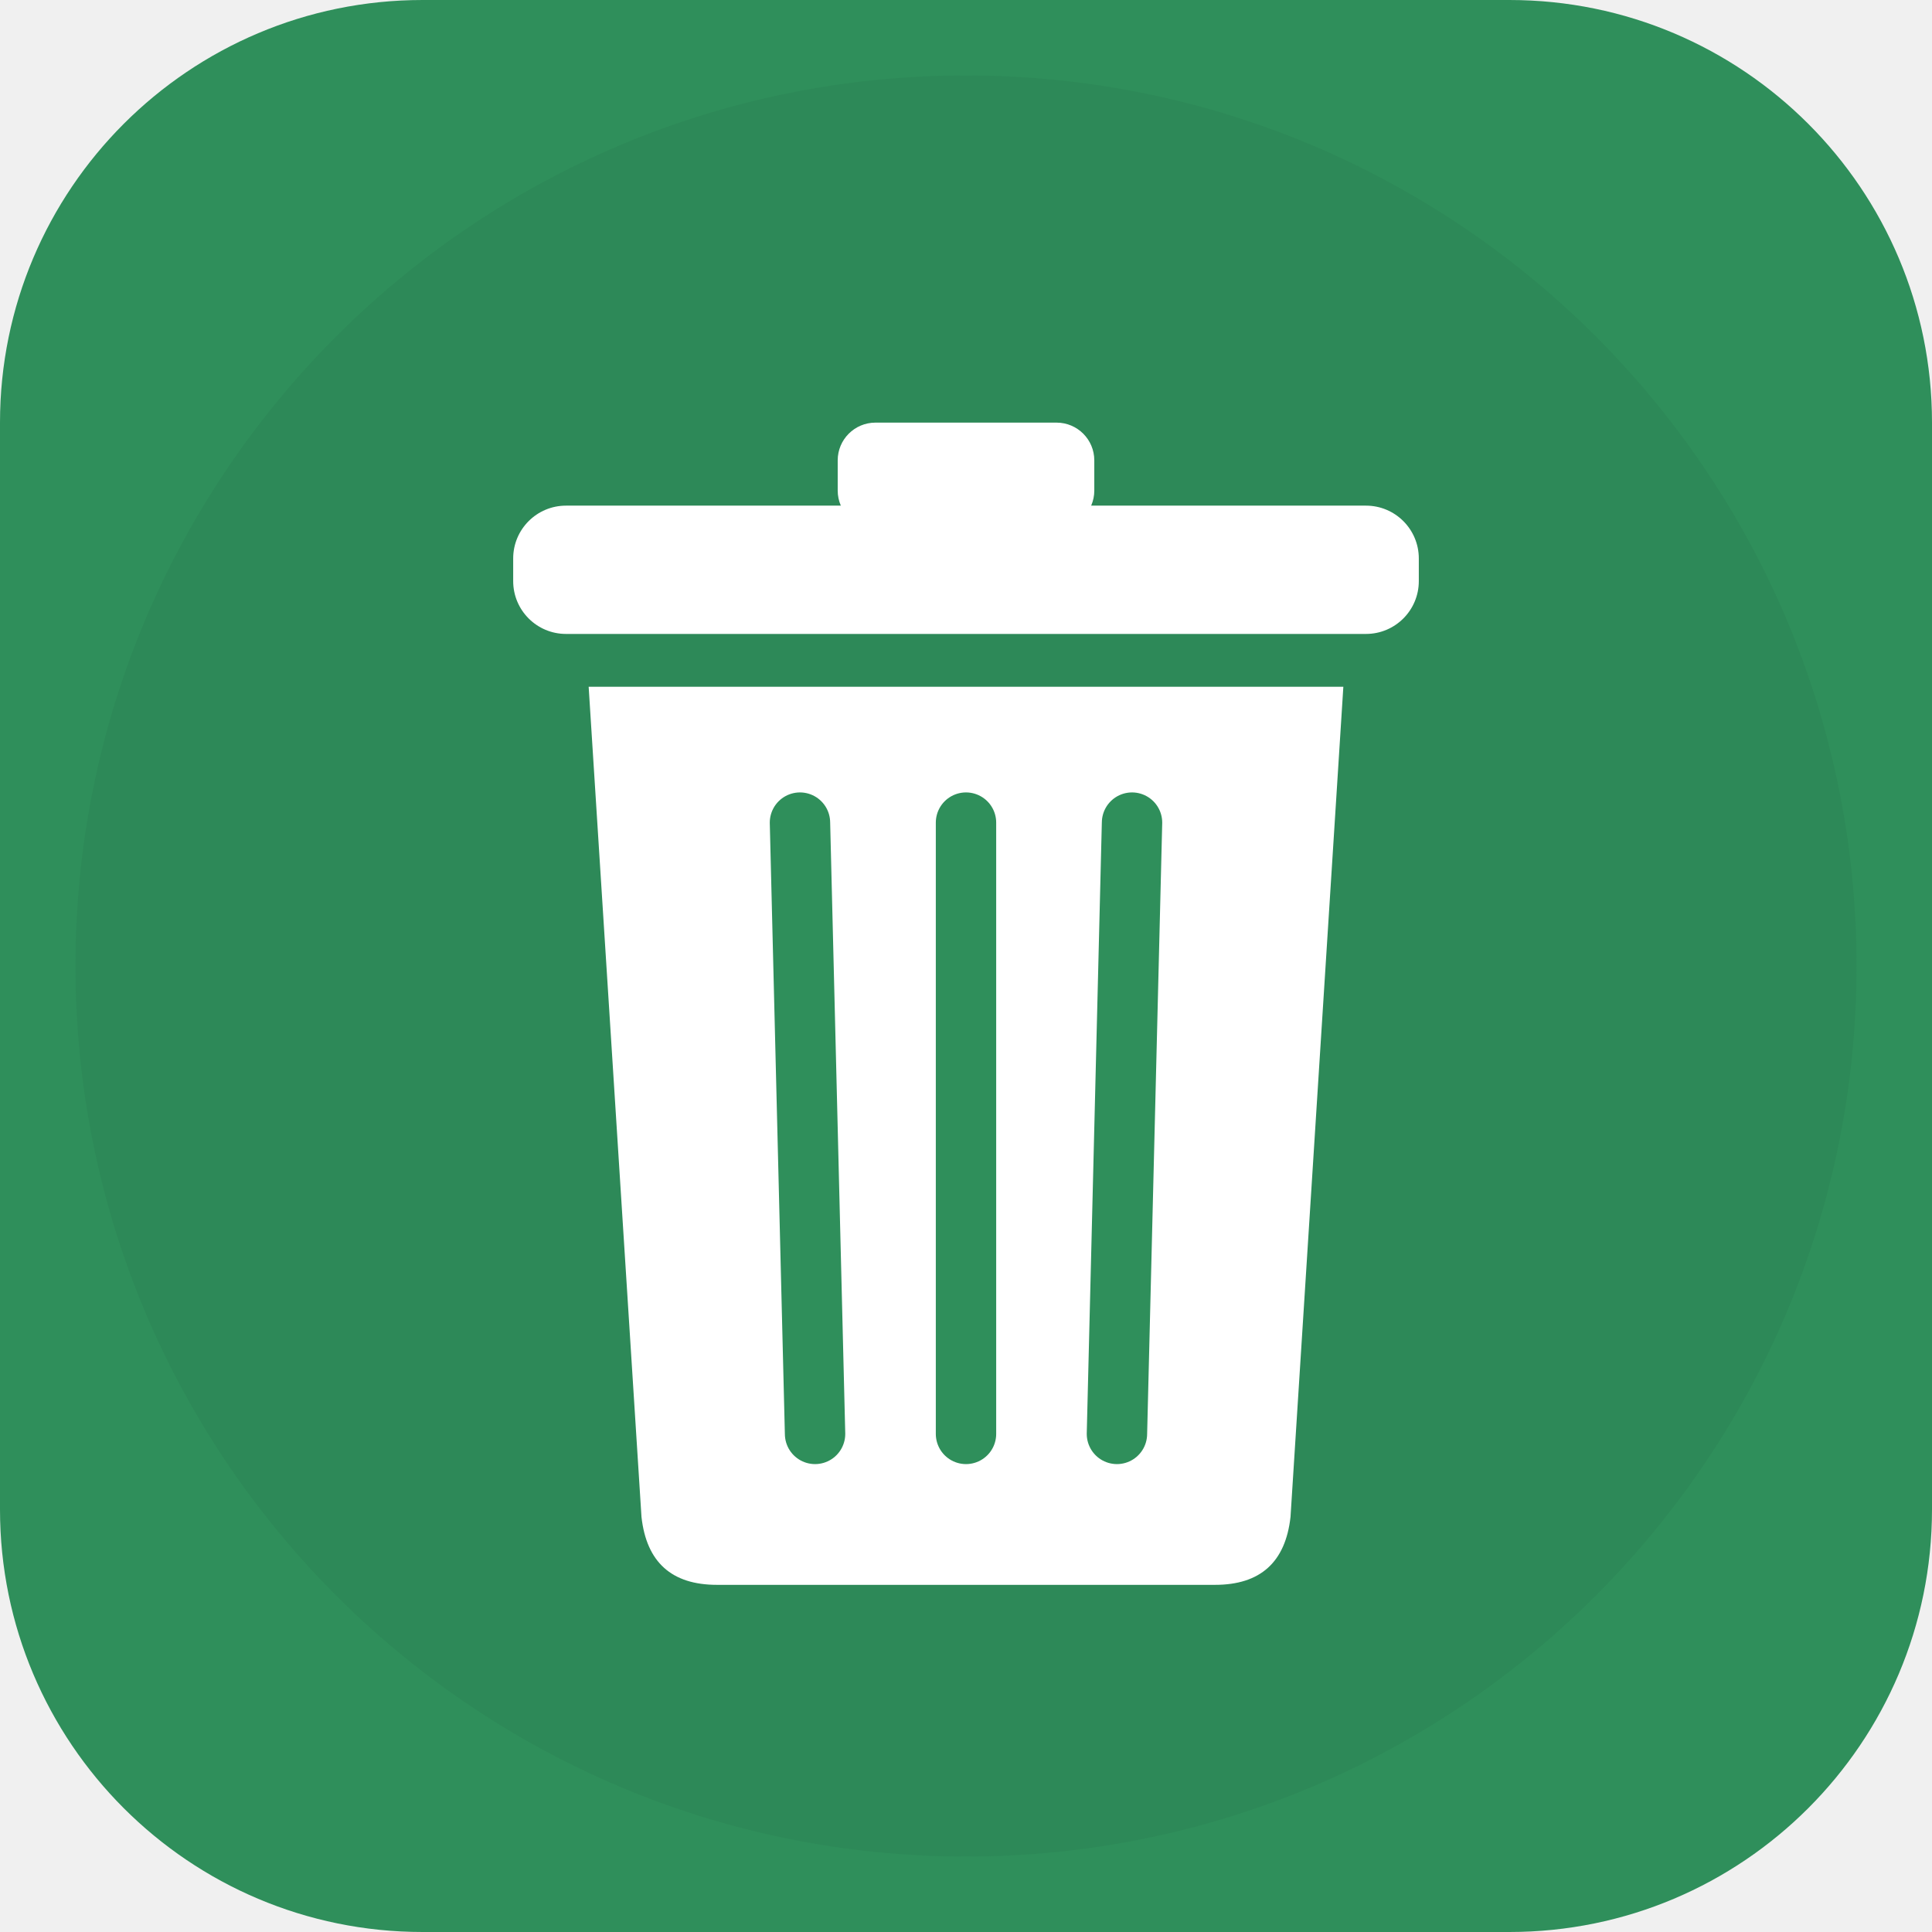
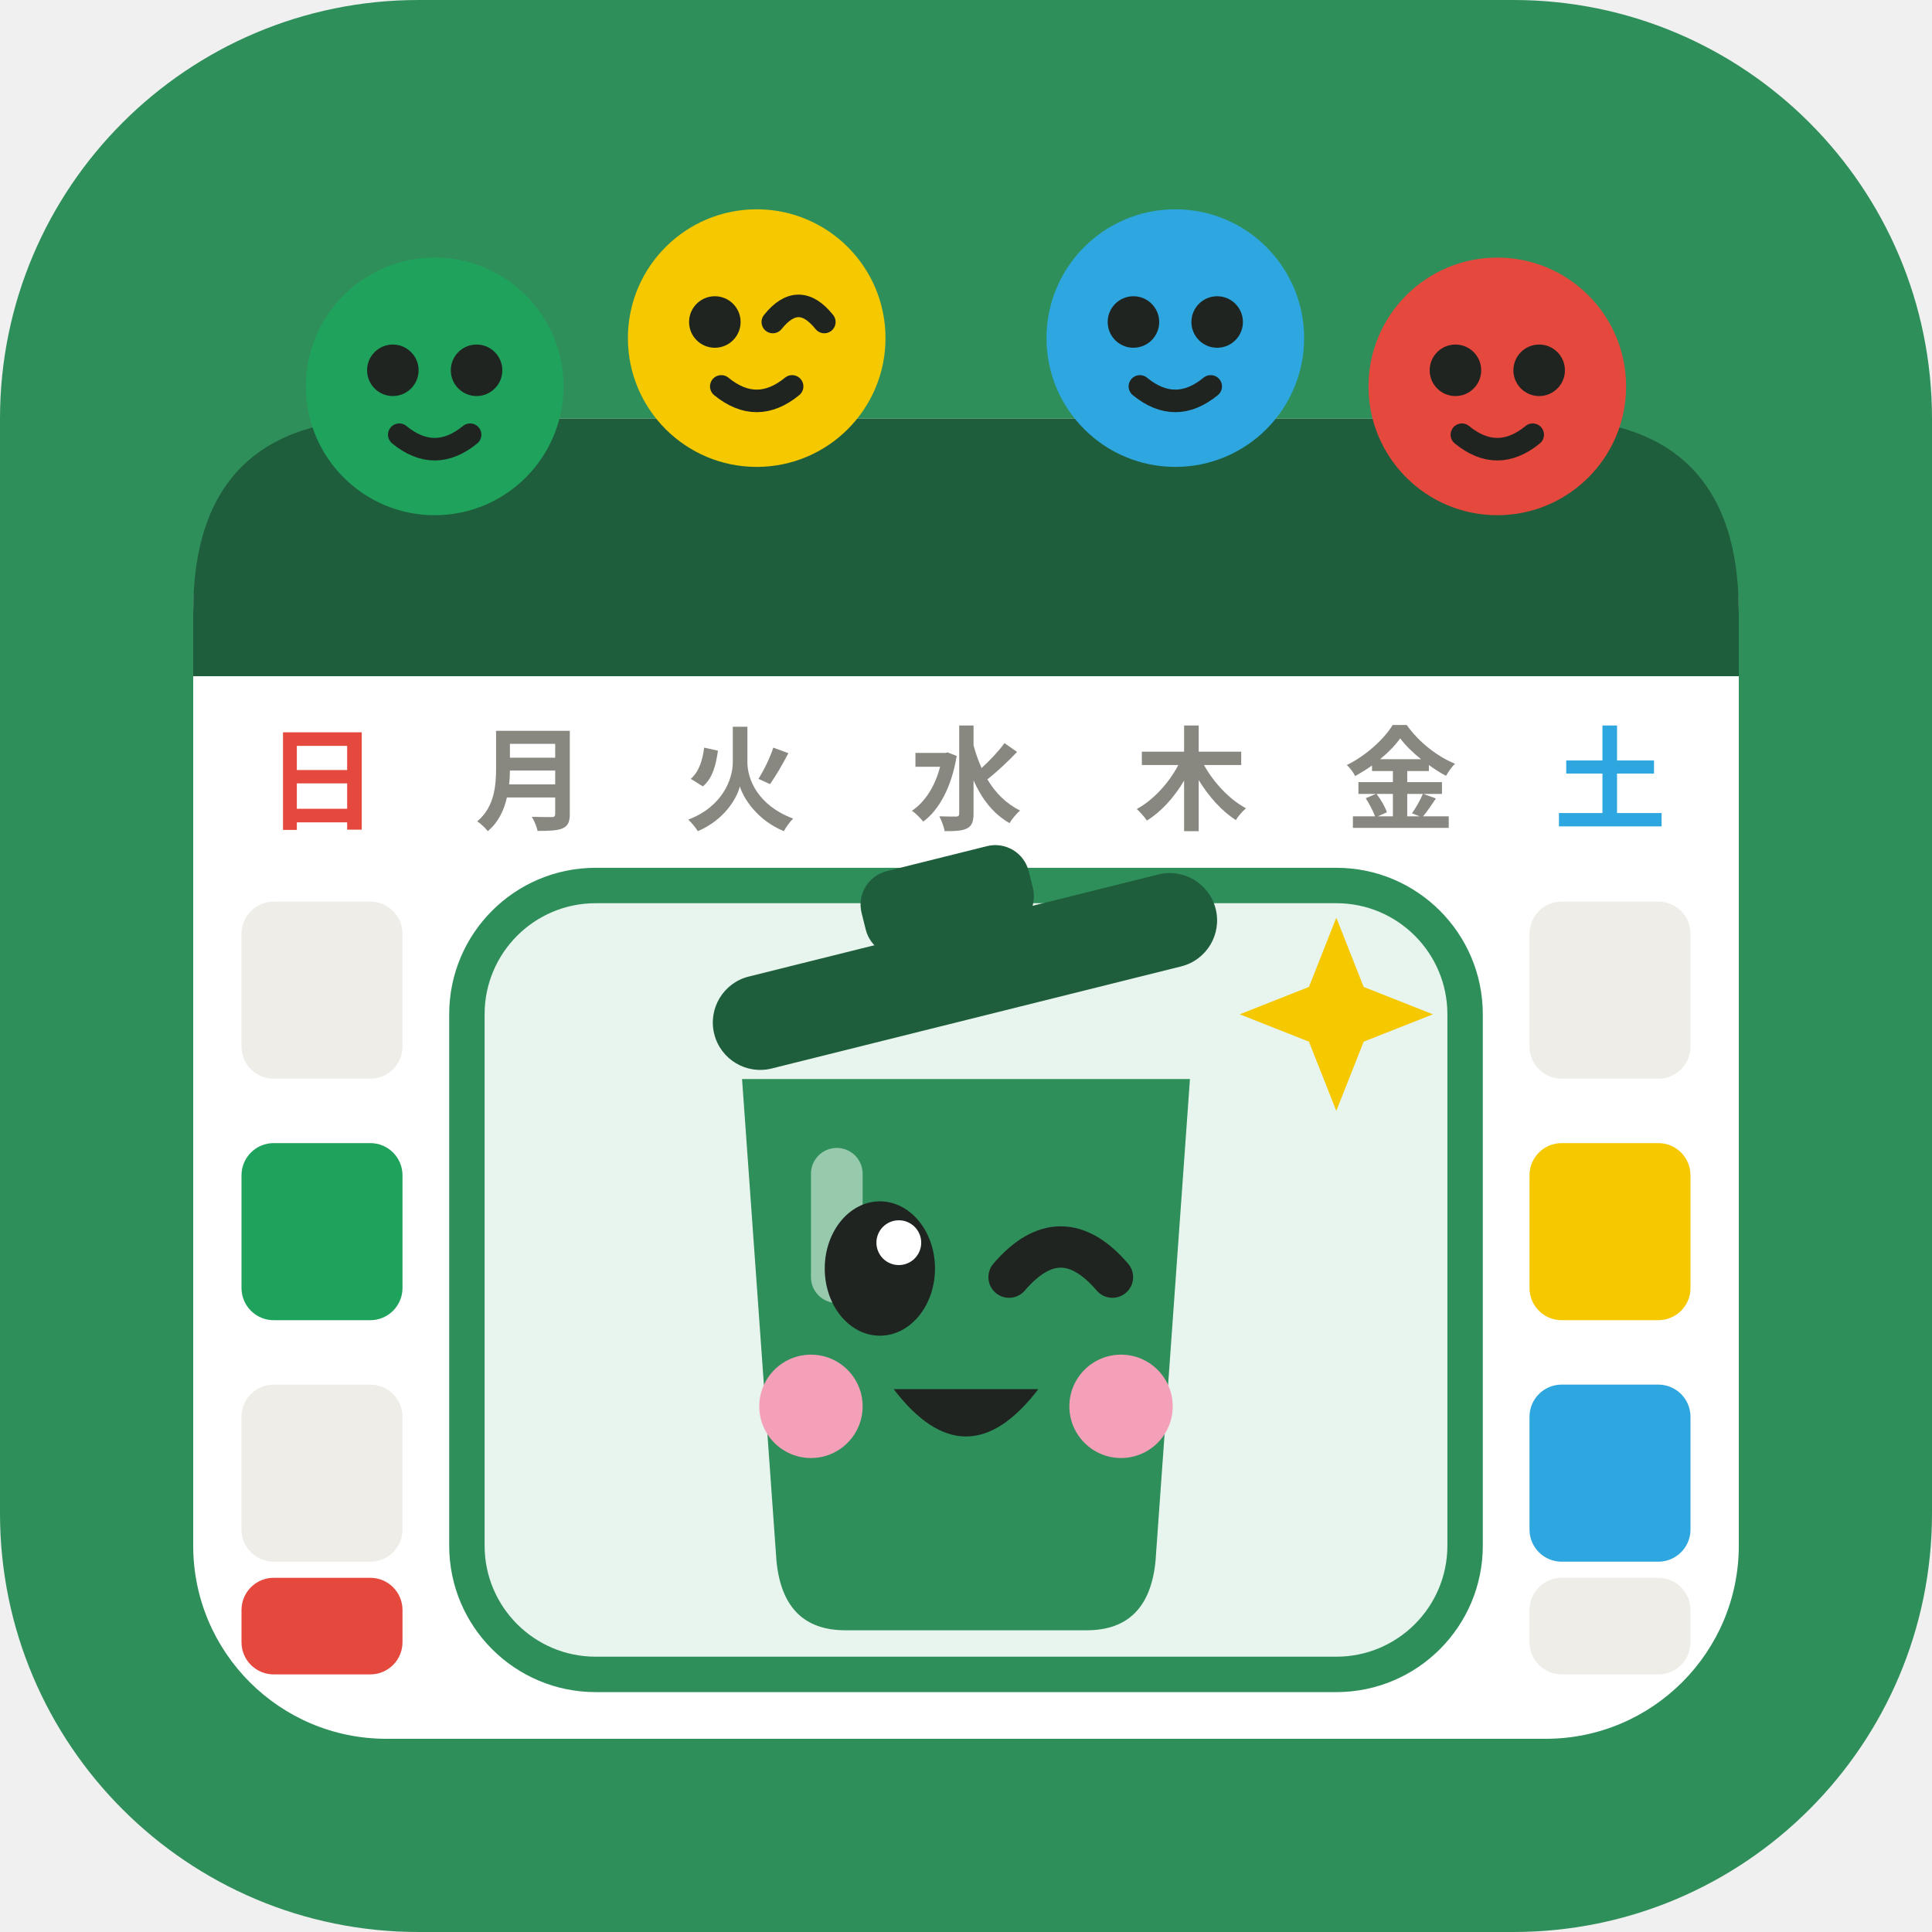
- <svg xmlns="http://www.w3.org/2000/svg" width="512" height="512" viewBox="0 0 512 512">
-   <rect width="512" height="512" rx="112" fill="#2f8f5b" />
-   <circle cx="256" cy="256" r="236" fill="#246f47" opacity="0.18" />
-   <g fill="#ffffff">
-     <rect x="222.0" y="112.0" width="68.0" height="28.0" rx="10.0" />
-     <rect x="136.0" y="134.0" width="240.0" height="34.0" rx="14.0" />
-     <path d="M156.0 182.0 L356.0 182.0 L342.0 402.0 Q340.0 420.0 322.0 420.0 L190.0 420.0 Q172.0 420.0 170.0 402.0 Z" />
-   </g>
-   <g stroke="#2f8f5b" stroke-width="16.0" stroke-linecap="round">
-     <line x1="212.0" y1="218.0" x2="216.0" y2="380.0" />
-     <line x1="256.0" y1="218.0" x2="256.0" y2="380.0" />
-     <line x1="300.0" y1="218.0" x2="296.0" y2="380.0" />
+ <svg xmlns="http://www.w3.org/2000/svg" width="512" height="512" viewBox="0 0 120 120">
+   <rect width="120" height="120" rx="26" fill="#2f8f5b" />
+   <g transform="translate(0.00 0.00) scale(1.0)">
+     <rect x="12" y="26" width="96" height="82" rx="12" fill="#ffffff" />
+     <path d="M24 26 H96 Q108 26 108 38 V42 H12 V38 Q12 26 24 26 Z" fill="#1f5e3c" />
+     <circle cx="27" cy="24" r="8" fill="#1fa35c" />
+     <circle cx="24.4" cy="23" r="1.6" fill="#1f2421" />
+     <circle cx="29.6" cy="23" r="1.6" fill="#1f2421" />
+     <path d="M24.8 27 Q27 28.8 29.2 27" fill="none" stroke="#1f2421" stroke-width="1.4" stroke-linecap="round" />
+     <circle cx="47" cy="21" r="8" fill="#f5c800" />
+     <circle cx="44.4" cy="20" r="1.6" fill="#1f2421" />
+     <path d="M48 20 Q49.6 18 51.2 20" fill="none" stroke="#1f2421" stroke-width="1.4" stroke-linecap="round" />
+     <path d="M44.8 24 Q47 25.8 49.2 24" fill="none" stroke="#1f2421" stroke-width="1.4" stroke-linecap="round" />
+     <circle cx="73" cy="21" r="8" fill="#2ea7e0" />
+     <circle cx="70.4" cy="20" r="1.6" fill="#1f2421" />
+     <circle cx="75.6" cy="20" r="1.6" fill="#1f2421" />
+     <path d="M70.8 24 Q73 25.8 75.2 24" fill="none" stroke="#1f2421" stroke-width="1.4" stroke-linecap="round" />
+     <circle cx="93" cy="24" r="8" fill="#e5483d" />
+     <circle cx="90.4" cy="23" r="1.6" fill="#1f2421" />
+     <circle cx="95.6" cy="23" r="1.6" fill="#1f2421" />
+     <path d="M90.8 27 Q93 28.8 95.2 27" fill="none" stroke="#1f2421" stroke-width="1.4" stroke-linecap="round" />
+     <rect x="15" y="56" width="10" height="11" rx="2" fill="#efede7" />
+     <rect x="15" y="71" width="10" height="11" rx="2" fill="#1fa35c" />
+     <rect x="15" y="86" width="10" height="11" rx="2" fill="#efede7" />
+     <rect x="15" y="98" width="10" height="6" rx="2" fill="#e5483d" />
+     <rect x="95" y="56" width="10" height="11" rx="2" fill="#efede7" />
+     <rect x="95" y="71" width="10" height="11" rx="2" fill="#f5c800" />
+     <rect x="95" y="86" width="10" height="11" rx="2" fill="#2ea7e0" />
+     <rect x="95" y="98" width="10" height="6" rx="2" fill="#efede7" />
+     <rect x="29" y="55" width="62" height="49" rx="8" fill="#e8f5ee" stroke="#2f8f5b" stroke-width="2.2" />
+     <g transform="translate(60 82) scale(1.07)">
+       <g transform="rotate(-14 0 -20)">
+         <rect x="-15" y="-23" width="30" height="5.5" rx="2.75" fill="#1f5e3c" />
+         <rect x="-5" y="-27" width="10" height="5" rx="2" fill="#1f5e3c" />
+       </g>
+       <path d="M-13 -14 H13 L11 14 Q10.6 18 7 18 H-7 Q-10.6 18 -11 14 Z" fill="#2f8f5b" />
+       <rect x="-9" y="-10" width="3" height="9" rx="1.5" fill="#97c9ad" />
+       <ellipse cx="-5" cy="-3" rx="3.2" ry="3.9" fill="#1f2421" />
+       <circle cx="-3.9" cy="-4.5" r="1.3" fill="#ffffff" />
+       <path d="M2.5 -2.5 Q5.5 -6 8.5 -2.5" fill="none" stroke="#1f2421" stroke-width="2.4" stroke-linecap="round" />
+       <circle cx="-9" cy="5" r="3" fill="#f4a0b8" />
+       <circle cx="9" cy="5" r="3" fill="#f4a0b8" />
+       <path d="M-4.2 4 Q0 9.5 4.2 4 Z" fill="#1f2421" />
+     </g>
+     <path d="M83.00 57.00 84.70 61.30 89.00 63.00 84.70 64.70 83.00 69.00 81.30 64.70 77.00 63.00 81.30 61.30 Z" fill="#f5c800" />
+     <text x="20" y="51" text-anchor="middle" font-size="7" font-weight="700" fill="#e5483d" font-family="Hiragino Kaku Gothic ProN, Yu Gothic, Meiryo, sans-serif">日</text>
+     <text x="33" y="51" text-anchor="middle" font-size="7" font-weight="700" fill="#888780" font-family="Hiragino Kaku Gothic ProN, Yu Gothic, Meiryo, sans-serif">月</text>
+     <text x="46" y="51" text-anchor="middle" font-size="7" font-weight="700" fill="#888780" font-family="Hiragino Kaku Gothic ProN, Yu Gothic, Meiryo, sans-serif">火</text>
+     <text x="60" y="51" text-anchor="middle" font-size="7" font-weight="700" fill="#888780" font-family="Hiragino Kaku Gothic ProN, Yu Gothic, Meiryo, sans-serif">水</text>
+     <text x="74" y="51" text-anchor="middle" font-size="7" font-weight="700" fill="#888780" font-family="Hiragino Kaku Gothic ProN, Yu Gothic, Meiryo, sans-serif">木</text>
+     <text x="87" y="51" text-anchor="middle" font-size="7" font-weight="700" fill="#888780" font-family="Hiragino Kaku Gothic ProN, Yu Gothic, Meiryo, sans-serif">金</text>
+     <text x="100" y="51" text-anchor="middle" font-size="7" font-weight="700" fill="#2ea7e0" font-family="Hiragino Kaku Gothic ProN, Yu Gothic, Meiryo, sans-serif">土</text>
  </g>
</svg>
